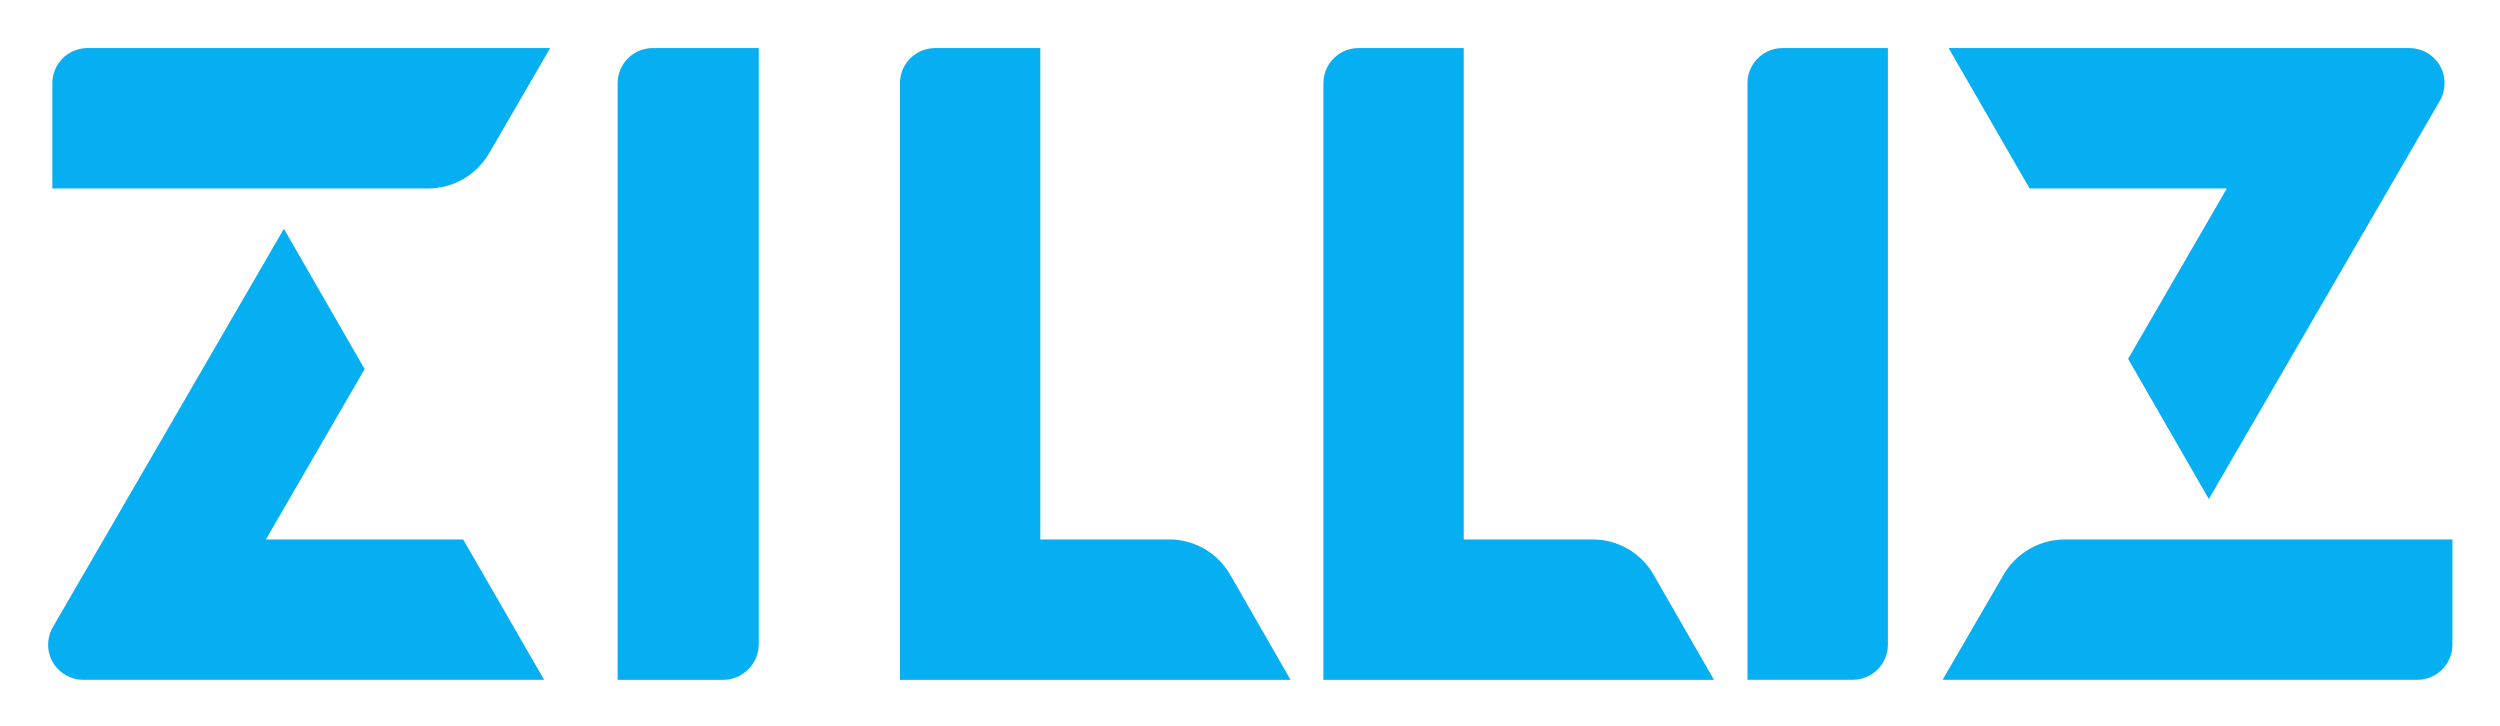
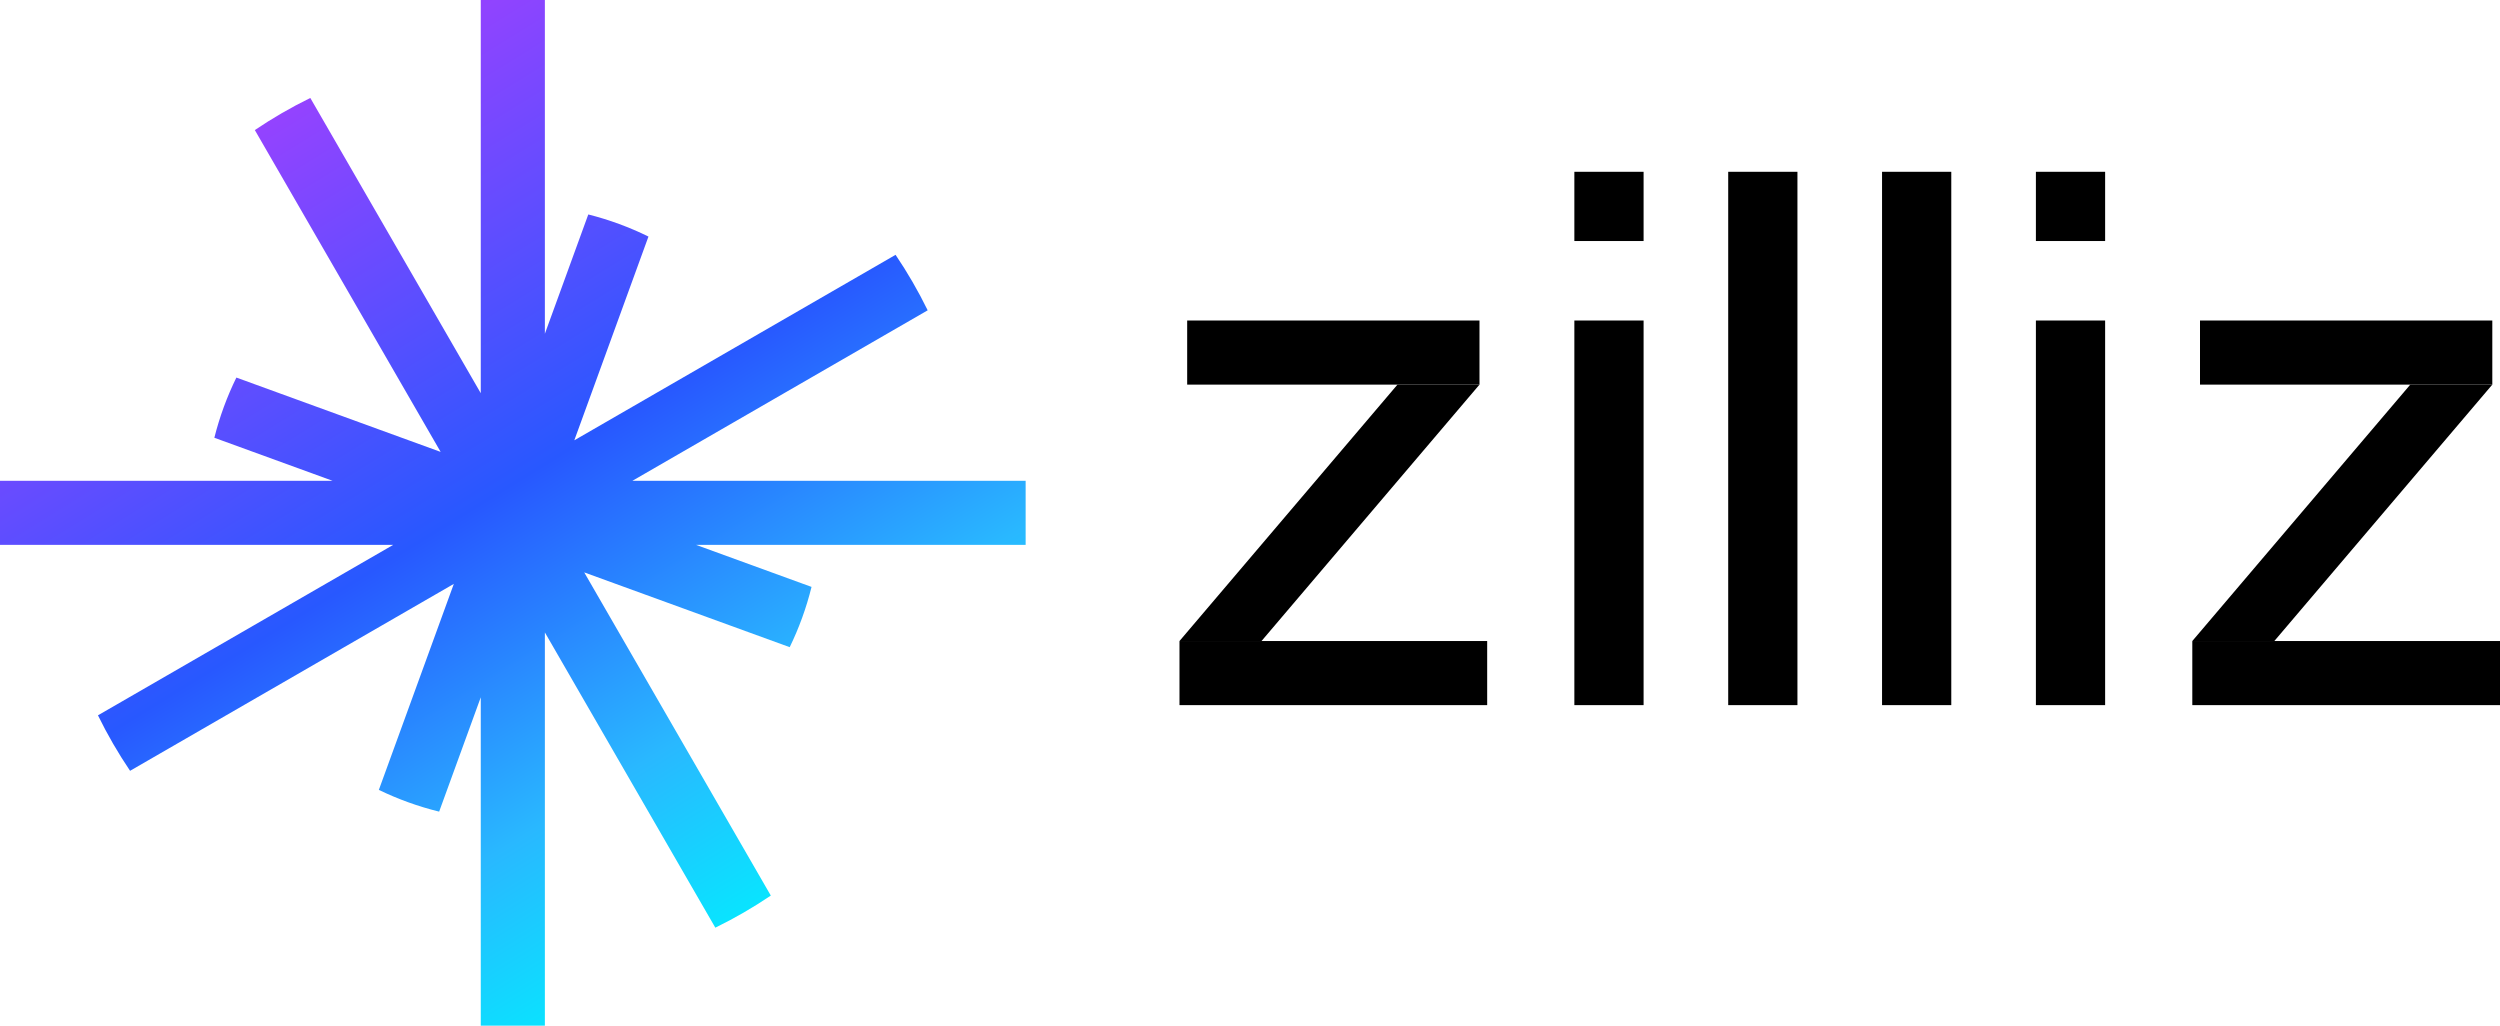
- <svg xmlns="http://www.w3.org/2000/svg" role="img" viewBox="-24.74 -24.74 1286.48 373.48">
-   <g data-name="Layer 2">
-     <path fill="#06aff2" d="M227 54.07L258.35 0H20.26A18.06 18.06 0 0 0 2.2 18.06v54.19h193.2A36.51 36.51 0 0 0 227 54.07zm-64.11 111.11L121.35 93 2.44 298a18.07 18.07 0 0 0 15.65 27.09h237.18l-41.67-72.23H112.1zM1006.29 271l-31.38 54.07h244.29a18.06 18.06 0 0 0 18.06-18.07v-54.14h-199.39a36.51 36.51 0 0 0-31.58 18.14zm64.08-111.08l41.54 72.14 118.91-205A18.06 18.06 0 0 0 1215.18 0H978l41.67 72.25h101.51zM311.15 0h54.57v307.22a18.47 18.47 0 0 1-18.27 17.89h-54.36v-307A18.07 18.07 0 0 1 311.15 0zM608.3 271l31.08 54.12h-201v-307A18.07 18.07 0 0 1 456.41 0h54.18v252.86H577A36.11 36.11 0 0 1 608.3 271zm217.88 0l31.09 54.12h-201v-307A18.06 18.06 0 0 1 674.3 0h54.18v252.86h66.38A36.11 36.11 0 0 1 826.18 271zM892.57 0h54.18v307a18.07 18.07 0 0 1-18.06 18.07H874.5v-307A18.07 18.07 0 0 1 892.57 0z" data-name="Layer 1" />
-   </g>
+ <svg xmlns="http://www.w3.org/2000/svg" width="975" height="400" viewBox="0 0 975 400" fill="none">
+   <rect x="463" y="125" width="114" height="25" fill="black" />
+   <rect x="858" y="125" width="114" height="25" fill="black" />
+   <rect x="674" y="67" width="27" height="208" fill="black" />
+   <rect x="614" y="125" width="27" height="150" fill="black" />
+   <rect width="27" height="27" transform="matrix(1 0 0 -1 614 94)" fill="black" />
+   <rect x="460" y="250" width="120" height="25" fill="black" />
+   <path d="M460 250L545.01 150L577 150L491.99 250L460 250Z" fill="black" />
+   <path d="M855 250L940.01 150L972 150L886.99 250L855 250Z" fill="black" />
+   <rect x="734" y="67" width="27" height="208" fill="black" />
+   <rect x="855" y="250" width="120" height="25" fill="black" />
+   <rect x="794" y="125" width="27" height="150" fill="black" />
+   <rect width="27" height="27" transform="matrix(1 0 0 -1 794 94)" fill="black" />
+   <path d="M187.5 271.942V400H212.5V246.651L278.978 361.793C286.5 358.114 293.728 353.926 300.617 349.274L227.846 223.23L307.986 252.399C311.602 244.961 314.472 237.093 316.499 228.893L271.46 212.5H400V187.5H246.65L361.793 121.022C358.114 113.499 353.926 106.271 349.274 99.382L223.977 171.723L252.899 92.259C245.477 88.608 237.622 85.701 229.433 83.636L212.5 130.16V0H187.5V153.349L121.022 38.206C113.5 41.885 106.271 46.073 99.383 50.726L171.852 176.245L92.186 147.25C88.546 154.677 85.65 162.535 83.596 170.727L129.678 187.5H0V212.5H153.349L38.206 278.977C41.885 286.5 46.073 293.728 50.726 300.617L176.992 227.717L147.75 308.058C155.193 311.664 163.065 314.523 171.268 316.539L187.5 271.942Z" fill="url(#paint0_linear_4950_9015)" />
+   <defs>
+     <linearGradient id="paint0_linear_4950_9015" x1="85" y1="42.5" x2="292" y2="378" gradientUnits="userSpaceOnUse">
+       <stop stop-color="#9D41FF" />
+       <stop offset="0.469" stop-color="#2858FF" />
+       <stop offset="0.771" stop-color="#29B8FF" />
+       <stop offset="1" stop-color="#00F0FF" />
+     </linearGradient>
+   </defs>
</svg>
